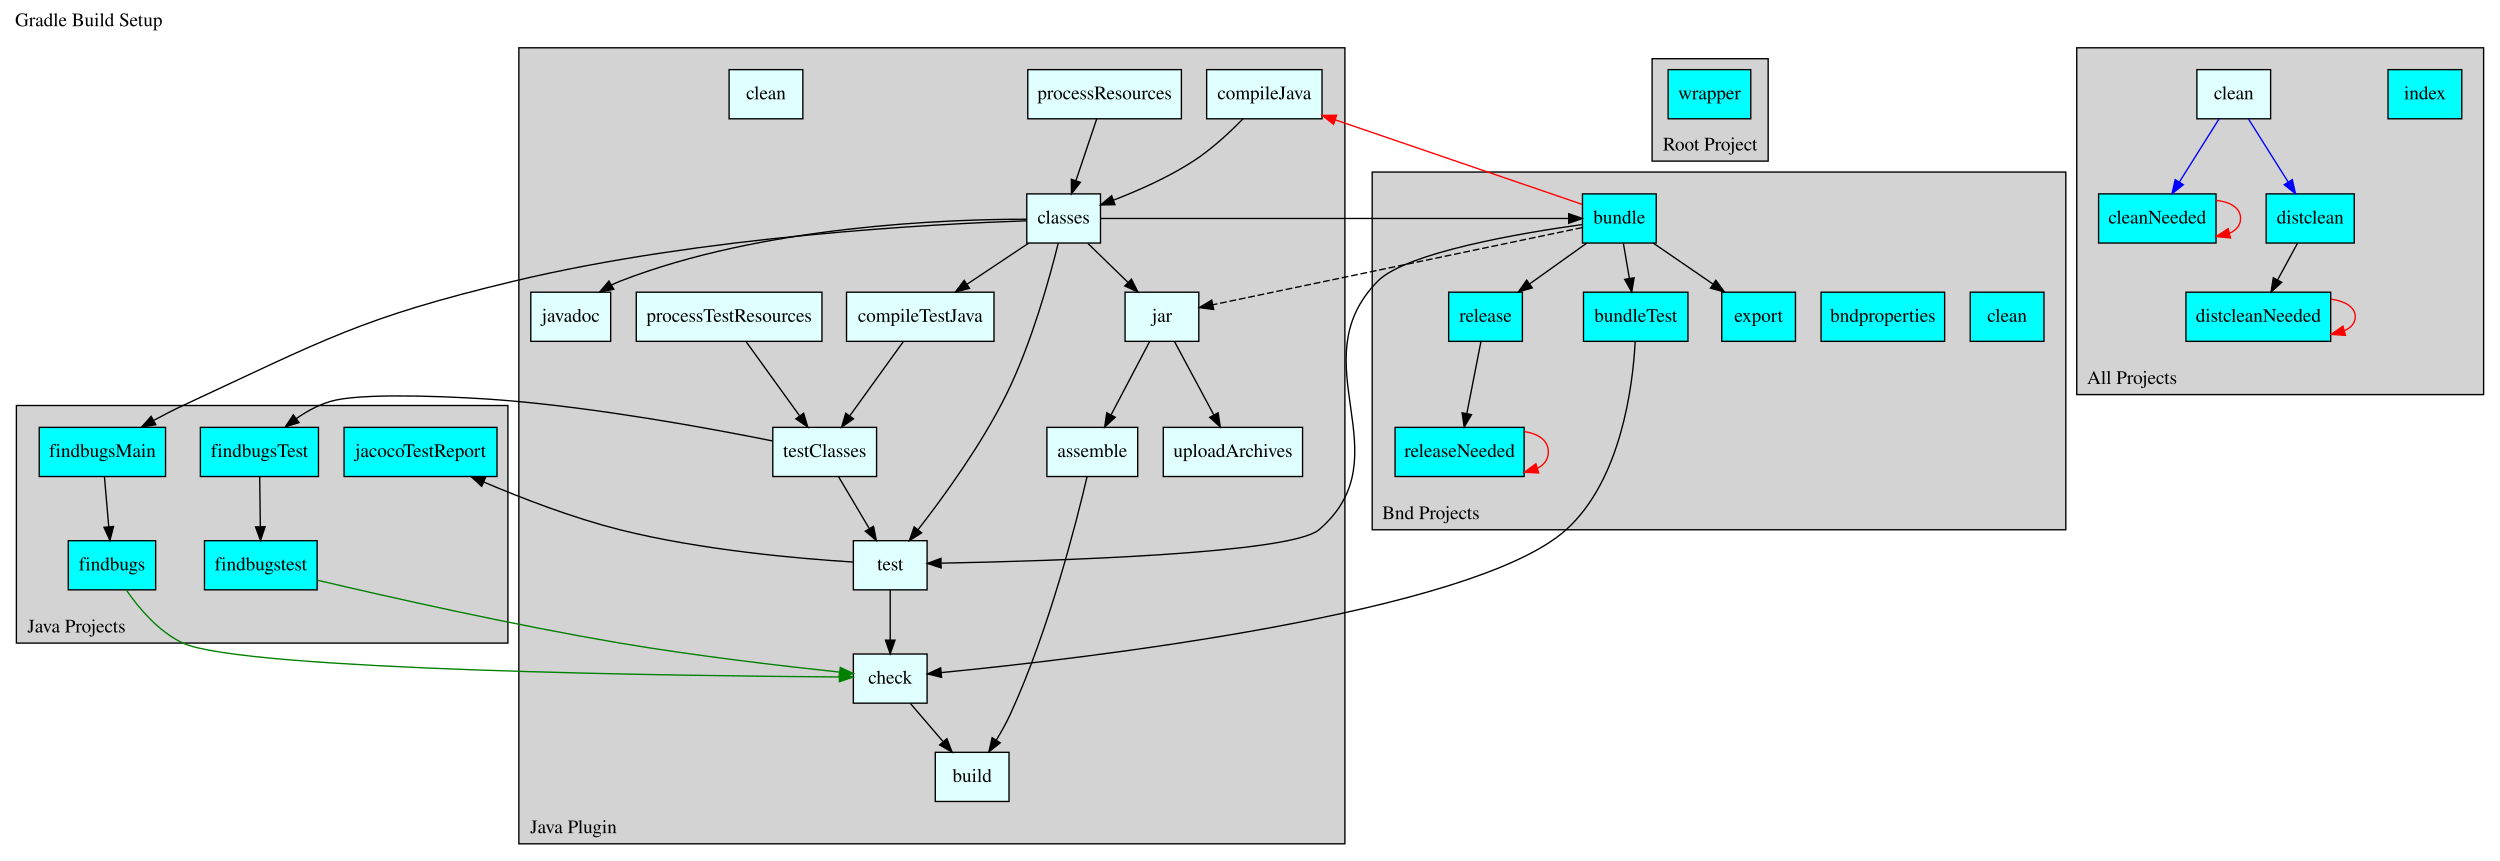
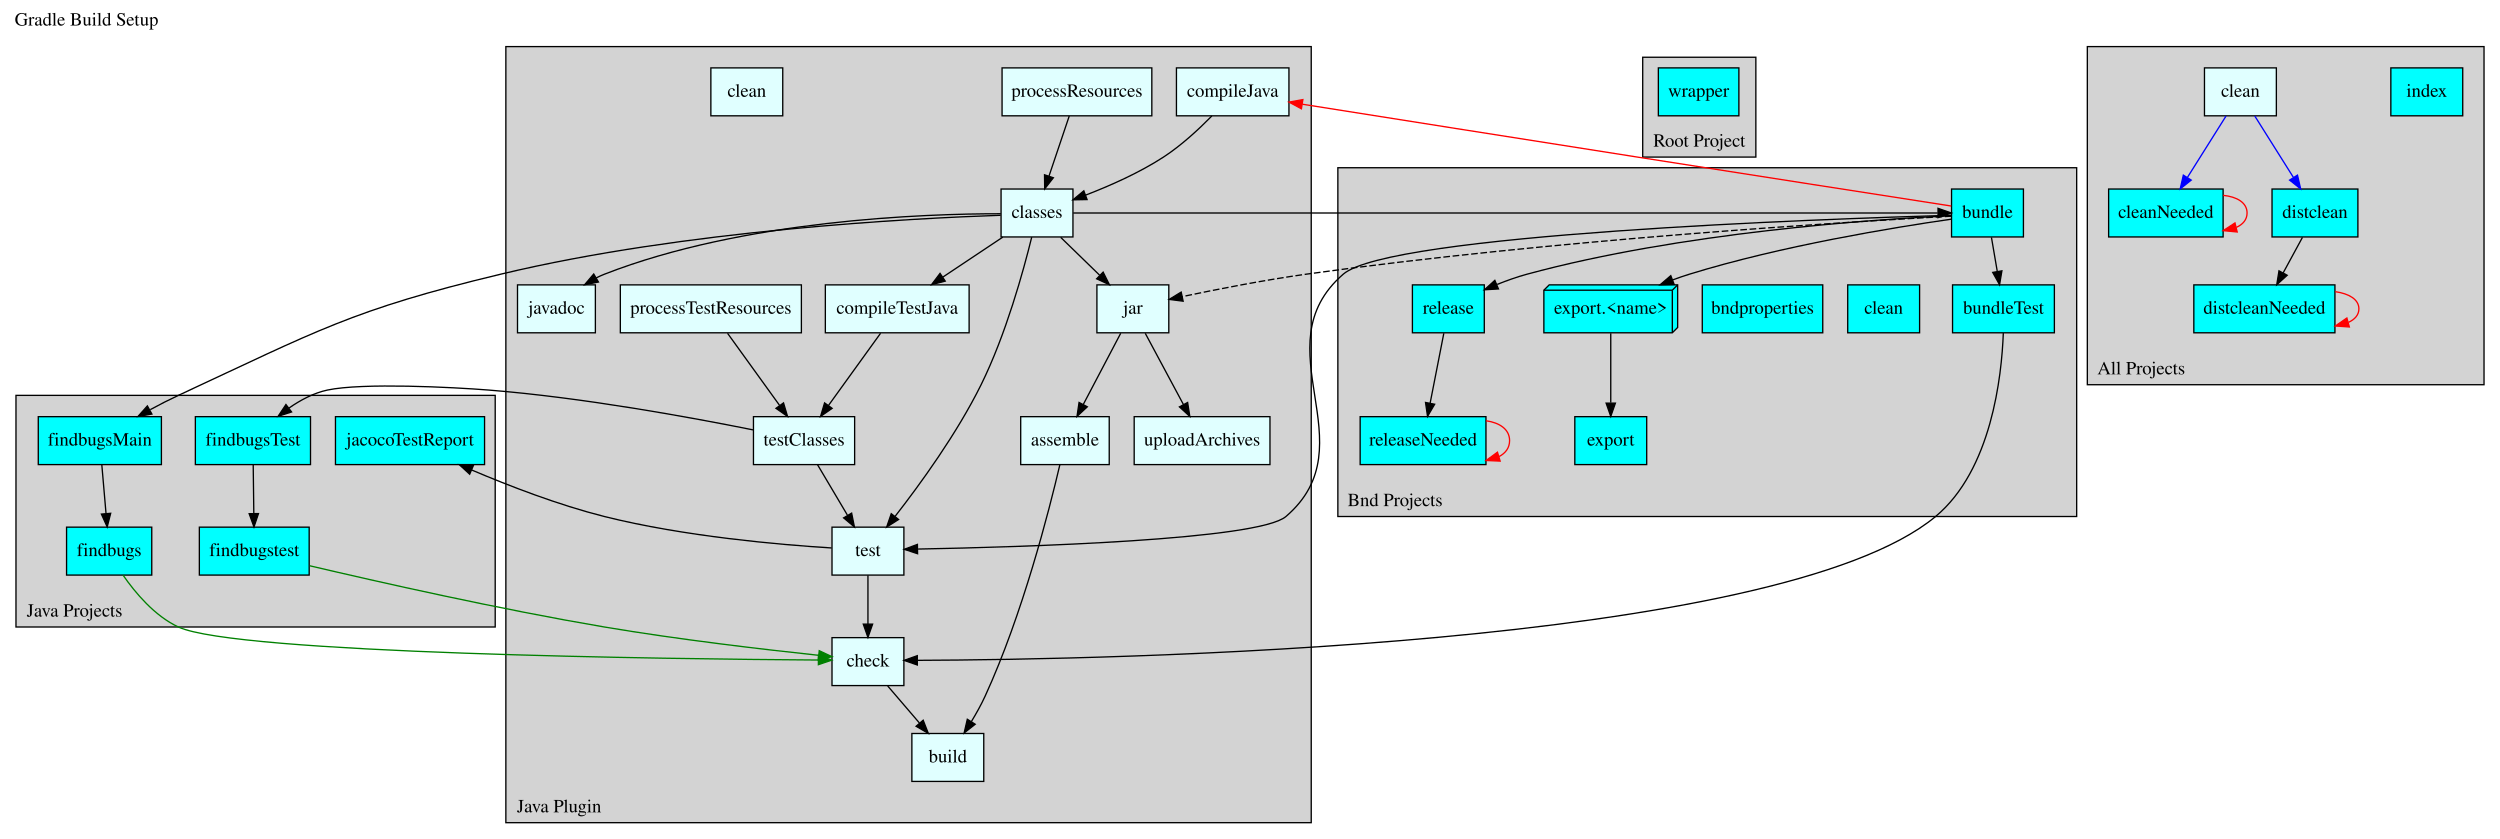
- <svg xmlns="http://www.w3.org/2000/svg" width="1831pt" height="630pt" viewBox="0.00 0.00 1831.00 630.00">
+ <svg xmlns="http://www.w3.org/2000/svg" width="1878pt" height="630pt" viewBox="0.00 0.00 1878.00 630.00">
  <g id="graph0" class="graph" transform="scale(1 1) rotate(0) translate(4 626)">
-     <polygon fill="white" stroke="white" points="-4,4 -4,-626 1827,-626 1827,4 -4,4" />
+     <polygon fill="white" stroke="white" points="-4,4 -4,-626 1874,-626 1874,4 -4,4" />
    <text text-anchor="middle" x="61" y="-606.8" font-family="Times,serif" font-size="14.00">Gradle Build Setup</text>
    <g id="clust1" class="cluster">
      <polygon fill="lightgrey" stroke="black" points="376,-8 376,-591 981,-591 981,-8 376,-8" />
      <text text-anchor="middle" x="416" y="-15.8" font-family="Times,serif" font-size="14.00">Java Plugin</text>
    </g>
    <g id="clust2" class="cluster" />
    <g id="clust3" class="cluster" />
    <g id="clust4" class="cluster" />
    <g id="clust5" class="cluster">
-       <polygon fill="lightgrey" stroke="black" points="1001,-238 1001,-500 1509,-500 1509,-238 1001,-238" />
+       <polygon fill="lightgrey" stroke="black" points="1001,-238 1001,-500 1556,-500 1556,-238 1001,-238" />
      <text text-anchor="middle" x="1044" y="-245.8" font-family="Times,serif" font-size="14.00">Bnd Projects</text>
    </g>
    <g id="clust6" class="cluster" />
    <g id="clust7" class="cluster" />
    <g id="clust8" class="cluster" />
    <g id="clust9" class="cluster">
-       <polygon fill="lightgrey" stroke="black" points="1206,-508 1206,-583 1291,-583 1291,-508 1206,-508" />
-       <text text-anchor="middle" x="1248.5" y="-515.8" font-family="Times,serif" font-size="14.00">Root Project</text>
+       <polygon fill="lightgrey" stroke="black" points="1230,-508 1230,-583 1315,-583 1315,-508 1230,-508" />
+       <text text-anchor="middle" x="1272.5" y="-515.8" font-family="Times,serif" font-size="14.00">Root Project</text>
    </g>
    <g id="clust10" class="cluster">
      <polygon fill="lightgrey" stroke="black" points="8,-155 8,-329 368,-329 368,-155 8,-155" />
      <text text-anchor="middle" x="52" y="-162.8" font-family="Times,serif" font-size="14.00">Java Projects</text>
    </g>
    <g id="clust11" class="cluster" />
    <g id="clust12" class="cluster" />
    <g id="clust13" class="cluster">
-       <polygon fill="lightgrey" stroke="black" points="1517,-337 1517,-591 1815,-591 1815,-337 1517,-337" />
-       <text text-anchor="middle" x="1557.5" y="-344.8" font-family="Times,serif" font-size="14.00">All Projects</text>
+       <polygon fill="lightgrey" stroke="black" points="1564,-337 1564,-591 1862,-591 1862,-337 1564,-337" />
+       <text text-anchor="middle" x="1604.5" y="-344.8" font-family="Times,serif" font-size="14.00">All Projects</text>
    </g>
    <g id="clust14" class="cluster" />
    <g id="clust15" class="cluster" />
    <g id="node1" class="node">
      <polygon fill="lightcyan" stroke="black" points="964.25,-575 879.75,-575 879.75,-539 964.25,-539 964.25,-575" />
      <text text-anchor="middle" x="922" y="-553.3" font-family="Times,serif" font-size="14.00">compileJava</text>
    </g>
    <g id="node3" class="node">
      <polygon fill="lightcyan" stroke="black" points="802,-484 748,-484 748,-448 802,-448 802,-484" />
      <text text-anchor="middle" x="775" y="-462.3" font-family="Times,serif" font-size="14.00">classes</text>
    </g>
    <g id="edge1" class="edge">
      <path fill="none" stroke="black" d="M906.341,-538.889C896.591,-528.947 883.391,-516.705 870,-508 851.872,-496.215 829.789,-486.449 811.478,-479.407" />
      <polygon fill="black" stroke="black" points="812.608,-476.093 802.015,-475.879 810.162,-482.652 812.608,-476.093" />
    </g>
    <g id="node2" class="node">
      <polygon fill="lightcyan" stroke="black" points="861.25,-575 748.75,-575 748.75,-539 861.25,-539 861.25,-575" />
      <text text-anchor="middle" x="805" y="-553.3" font-family="Times,serif" font-size="14.00">processResources</text>
    </g>
    <g id="edge2" class="edge">
      <path fill="none" stroke="black" d="M799.216,-538.84C794.899,-526.035 788.921,-508.299 783.984,-493.654" />
      <polygon fill="black" stroke="black" points="787.277,-492.466 780.767,-484.107 780.644,-494.702 787.277,-492.466" />
    </g>
    <g id="node4" class="node">
      <polygon fill="lightcyan" stroke="black" points="874,-412 820,-412 820,-376 874,-376 874,-412" />
      <text text-anchor="middle" x="847" y="-390.3" font-family="Times,serif" font-size="14.00">jar</text>
    </g>
    <g id="edge6" class="edge">
      <path fill="none" stroke="black" d="M792.798,-447.697C801.604,-439.135 812.382,-428.656 822.001,-419.304" />
      <polygon fill="black" stroke="black" points="824.677,-421.585 829.407,-412.104 819.797,-416.566 824.677,-421.585" />
    </g>
    <g id="node5" class="node">
      <polygon fill="lightcyan" stroke="black" points="724,-412 616,-412 616,-376 724,-376 724,-412" />
      <text text-anchor="middle" x="670" y="-390.3" font-family="Times,serif" font-size="14.00">compileTestJava</text>
    </g>
    <g id="edge5" class="edge">
      <path fill="none" stroke="black" d="M749.314,-447.876C735.712,-438.808 718.828,-427.552 704.139,-417.759" />
      <polygon fill="black" stroke="black" points="706.047,-414.825 695.785,-412.19 702.164,-420.649 706.047,-414.825" />
    </g>
    <g id="node8" class="node">
      <polygon fill="lightcyan" stroke="black" points="675,-230 621,-230 621,-194 675,-194 675,-230" />
      <text text-anchor="middle" x="648" y="-208.3" font-family="Times,serif" font-size="14.00">test</text>
    </g>
    <g id="edge4" class="edge">
      <path fill="none" stroke="black" d="M771.024,-447.833C764.838,-422.69 751.651,-374.741 733,-337 714.898,-300.371 687.151,-262.172 668.323,-238.02" />
      <polygon fill="black" stroke="black" points="671.008,-235.771 662.066,-230.088 665.512,-240.107 671.008,-235.771" />
    </g>
    <g id="node13" class="node">
      <polygon fill="lightcyan" stroke="black" points="443.25,-412 384.75,-412 384.75,-376 443.25,-376 443.25,-412" />
      <text text-anchor="middle" x="414" y="-390.3" font-family="Times,serif" font-size="14.00">javadoc</text>
    </g>
    <g id="edge3" class="edge">
      <path fill="none" stroke="black" d="M747.825,-465.435C690.639,-465.463 554.528,-460.818 450,-420 447.927,-419.19 445.857,-418.239 443.818,-417.19" />
      <polygon fill="black" stroke="black" points="445.544,-414.145 435.15,-412.091 441.995,-420.178 445.544,-414.145" />
    </g>
    <g id="node15" class="node">
-       <polygon fill="cyan" stroke="black" points="1209,-484 1155,-484 1155,-448 1209,-448 1209,-484" />
-       <text text-anchor="middle" x="1182" y="-462.3" font-family="Times,serif" font-size="14.00">bundle</text>
+       <polygon fill="cyan" stroke="black" points="1516,-484 1462,-484 1462,-448 1516,-448 1516,-484" />
+       <text text-anchor="middle" x="1489" y="-462.3" font-family="Times,serif" font-size="14.00">bundle</text>
    </g>
    <g id="edge15" class="edge">
-       <path fill="none" stroke="black" d="M802.027,-466C916.209,-466 1030.39,-466 1144.57,-466" />
-       <polygon fill="black" stroke="black" points="1144.91,-469.5 1154.91,-466 1144.91,-462.5 1144.91,-469.5" />
-     </g>
-     <g id="node26" class="node">
+       <path fill="none" stroke="black" d="M802.193,-466C1018.64,-466 1235.08,-466 1451.53,-466" />
+       <polygon fill="black" stroke="black" points="1451.84,-469.5 1461.84,-466 1451.84,-462.5 1451.84,-469.5" />
+     </g>
+     <g id="node27" class="node">
      <polygon fill="cyan" stroke="black" points="117.25,-313 24.75,-313 24.75,-277 117.25,-277 117.25,-313" />
      <text text-anchor="middle" x="71" y="-291.3" font-family="Times,serif" font-size="14.00">findbugsMain</text>
    </g>
-     <g id="edge25" class="edge">
+     <g id="edge26" class="edge">
      <path fill="none" stroke="black" d="M747.718,-464.283C682.101,-462.056 510.627,-453.255 372,-420 260.262,-393.195 234.216,-377.405 130,-329 123.048,-325.771 115.803,-322.042 108.867,-318.277" />
      <polygon fill="black" stroke="black" points="110.099,-314.958 99.657,-313.166 106.702,-321.079 110.099,-314.958" />
    </g>
    <g id="node10" class="node">
      <polygon fill="lightcyan" stroke="black" points="950,-313 848,-313 848,-277 950,-277 950,-313" />
      <text text-anchor="middle" x="899" y="-291.3" font-family="Times,serif" font-size="14.00">uploadArchives</text>
    </g>
    <g id="edge9" class="edge">
      <path fill="none" stroke="black" d="M856.297,-375.658C864.283,-360.761 875.915,-339.063 885.023,-322.073" />
      <polygon fill="black" stroke="black" points="888.144,-323.659 889.784,-313.192 881.974,-320.351 888.144,-323.659" />
    </g>
    <g id="node11" class="node">
      <polygon fill="lightcyan" stroke="black" points="829.25,-313 762.75,-313 762.75,-277 829.25,-277 829.25,-313" />
      <text text-anchor="middle" x="796" y="-291.3" font-family="Times,serif" font-size="14.00">assemble</text>
    </g>
    <g id="edge10" class="edge">
      <path fill="none" stroke="black" d="M837.882,-375.658C830.05,-360.761 818.641,-339.063 809.708,-322.073" />
      <polygon fill="black" stroke="black" points="812.791,-320.414 805.039,-313.192 806.595,-323.672 812.791,-320.414" />
    </g>
    <g id="node7" class="node">
      <polygon fill="lightcyan" stroke="black" points="638,-313 562,-313 562,-277 638,-277 638,-313" />
      <text text-anchor="middle" x="600" y="-291.3" font-family="Times,serif" font-size="14.00">testClasses</text>
    </g>
    <g id="edge7" class="edge">
      <path fill="none" stroke="black" d="M657.485,-375.658C646.635,-360.623 630.786,-338.66 618.476,-321.602" />
      <polygon fill="black" stroke="black" points="621.096,-319.252 612.406,-313.192 615.42,-323.349 621.096,-319.252" />
    </g>
    <g id="node6" class="node">
      <polygon fill="lightcyan" stroke="black" points="598,-412 462,-412 462,-376 598,-376 598,-412" />
      <text text-anchor="middle" x="530" y="-390.3" font-family="Times,serif" font-size="14.00">processTestResources</text>
    </g>
    <g id="edge8" class="edge">
      <path fill="none" stroke="black" d="M542.515,-375.658C553.365,-360.623 569.214,-338.66 581.524,-321.602" />
      <polygon fill="black" stroke="black" points="584.58,-323.349 587.594,-313.192 578.904,-319.252 584.58,-323.349" />
    </g>
    <g id="edge11" class="edge">
      <path fill="none" stroke="black" d="M610.18,-276.822C616.671,-265.868 625.208,-251.462 632.528,-239.108" />
      <polygon fill="black" stroke="black" points="635.748,-240.541 637.835,-230.153 629.726,-236.972 635.748,-240.541" />
    </g>
-     <g id="node24" class="node">
+     <g id="node25" class="node">
      <polygon fill="cyan" stroke="black" points="229.25,-313 142.75,-313 142.75,-277 229.25,-277 229.25,-313" />
      <text text-anchor="middle" x="186" y="-291.3" font-family="Times,serif" font-size="14.00">findbugsTest</text>
    </g>
-     <g id="edge26" class="edge">
+     <g id="edge27" class="edge">
      <path fill="none" stroke="black" d="M561.639,-303.08C514.958,-312.463 433.618,-327.375 363,-333 336.196,-335.135 268.303,-338.582 242,-333 231.656,-330.805 221.664,-325.457 213.054,-319.443" />
      <polygon fill="black" stroke="black" points="215.029,-316.548 204.944,-313.301 210.803,-322.129 215.029,-316.548" />
    </g>
    <g id="node9" class="node">
      <polygon fill="lightcyan" stroke="black" points="675,-147 621,-147 621,-111 675,-111 675,-147" />
      <text text-anchor="middle" x="648" y="-125.3" font-family="Times,serif" font-size="14.00">check</text>
    </g>
    <g id="edge13" class="edge">
      <path fill="none" stroke="black" d="M648,-193.822C648,-183.19 648,-169.306 648,-157.204" />
      <polygon fill="black" stroke="black" points="651.5,-157.153 648,-147.153 644.5,-157.153 651.5,-157.153" />
    </g>
-     <g id="node27" class="node">
+     <g id="node28" class="node">
      <polygon fill="cyan" stroke="black" points="360,-313 248,-313 248,-277 360,-277 360,-313" />
      <text text-anchor="middle" x="304" y="-291.3" font-family="Times,serif" font-size="14.00">jacocoTestReport</text>
    </g>
-     <g id="edge31" class="edge">
+     <g id="edge32" class="edge">
      <path fill="none" stroke="black" d="M620.717,-214.367C582.176,-216.764 509.818,-222.985 450,-238 415.698,-246.61 378.499,-260.959 350.234,-272.976" />
      <polygon fill="black" stroke="black" points="348.808,-269.78 341.009,-276.95 351.577,-276.208 348.808,-269.78" />
    </g>
    <g id="node12" class="node">
      <polygon fill="lightcyan" stroke="black" points="735,-75 681,-75 681,-39 735,-39 735,-75" />
      <text text-anchor="middle" x="708" y="-53.3" font-family="Times,serif" font-size="14.00">build</text>
    </g>
    <g id="edge14" class="edge">
      <path fill="none" stroke="black" d="M662.831,-110.697C670.025,-102.305 678.797,-92.07 686.69,-82.861" />
      <polygon fill="black" stroke="black" points="689.489,-84.975 693.339,-75.104 684.174,-80.419 689.489,-84.975" />
    </g>
    <g id="edge12" class="edge">
      <path fill="none" stroke="black" d="M792.16,-276.864C784.189,-242.771 764.212,-164.435 736,-103 733.059,-96.595 729.371,-89.995 725.647,-83.889" />
      <polygon fill="black" stroke="black" points="728.56,-81.947 720.247,-75.378 722.649,-85.697 728.56,-81.947" />
    </g>
    <g id="node14" class="node">
      <polygon fill="lightcyan" stroke="black" points="584,-575 530,-575 530,-539 584,-539 584,-575" />
      <text text-anchor="middle" x="557" y="-553.3" font-family="Times,serif" font-size="14.00">clean</text>
    </g>
    <g id="edge16" class="edge">
-       <path fill="none" stroke="red" d="M1154.82,-476.305C1112.06,-490.94 1028.37,-519.59 973.843,-538.254" />
-       <polygon fill="red" stroke="red" points="972.68,-534.953 964.352,-541.503 974.947,-541.575 972.68,-534.953" />
+       <path fill="none" stroke="red" d="M1461.74,-471.232C1413.97,-478.651 1312.06,-494.498 1226,-508 1137.68,-521.857 1034.95,-538.105 974.369,-547.699" />
+       <polygon fill="red" stroke="red" points="973.619,-544.274 964.29,-549.296 974.714,-551.188 973.619,-544.274" />
    </g>
    <g id="edge17" class="edge">
-       <path fill="none" stroke="black" stroke-dasharray="5,2" d="M1154.87,-459.331C1095.16,-446.855 952.291,-417.001 884.25,-402.784" />
-       <polygon fill="black" stroke="black" points="884.888,-399.341 874.384,-400.722 883.457,-406.193 884.888,-399.341" />
+       <path fill="none" stroke="black" stroke-dasharray="5,2" d="M1461.97,-463.601C1385.54,-459.437 1161.48,-445.776 977,-420 945.452,-415.592 909.958,-408.629 884.039,-403.169" />
+       <polygon fill="black" stroke="black" points="884.765,-399.746 874.255,-401.084 883.306,-406.592 884.765,-399.746" />
    </g>
    <g id="edge19" class="edge">
-       <path fill="none" stroke="black" d="M1154.89,-461.562C1110.65,-455.407 1025.78,-441.14 1005,-420 946.729,-360.732 1025.08,-292.122 962,-238 941.437,-220.357 764.535,-215.048 685.673,-213.55" />
+       <path fill="none" stroke="black" d="M1461.8,-464.296C1364.78,-461.539 1039.63,-450.11 1005,-420 942.281,-365.461 1025.08,-292.122 962,-238 941.437,-220.357 764.535,-215.048 685.673,-213.55" />
      <polygon fill="black" stroke="black" points="685.283,-210.042 675.222,-213.363 685.158,-217.041 685.283,-210.042" />
    </g>
    <g id="node16" class="node">
-       <polygon fill="cyan" stroke="black" points="1232.25,-412 1155.75,-412 1155.75,-376 1232.25,-376 1232.25,-412" />
-       <text text-anchor="middle" x="1194" y="-390.3" font-family="Times,serif" font-size="14.00">bundleTest</text>
+       <polygon fill="cyan" stroke="black" points="1539.25,-412 1462.75,-412 1462.75,-376 1539.25,-376 1539.25,-412" />
+       <text text-anchor="middle" x="1501" y="-390.3" font-family="Times,serif" font-size="14.00">bundleTest</text>
    </g>
    <g id="edge18" class="edge">
-       <path fill="none" stroke="black" d="M1184.97,-447.697C1186.29,-439.983 1187.88,-430.712 1189.35,-422.112" />
-       <polygon fill="black" stroke="black" points="1192.83,-422.552 1191.07,-412.104 1185.93,-421.369 1192.83,-422.552" />
+       <path fill="none" stroke="black" d="M1491.97,-447.697C1493.29,-439.983 1494.88,-430.712 1496.35,-422.112" />
+       <polygon fill="black" stroke="black" points="1499.83,-422.552 1498.07,-412.104 1492.93,-421.369 1499.83,-422.552" />
    </g>
    <g id="node17" class="node">
      <polygon fill="cyan" stroke="black" points="1111,-412 1057,-412 1057,-376 1111,-376 1111,-412" />
      <text text-anchor="middle" x="1084" y="-390.3" font-family="Times,serif" font-size="14.00">release</text>
    </g>
    <g id="edge20" class="edge">
-       <path fill="none" stroke="black" d="M1158.03,-447.876C1145.45,-438.893 1129.87,-427.763 1116.25,-418.034" />
-       <polygon fill="black" stroke="black" points="1118.24,-415.154 1108.07,-412.19 1114.17,-420.85 1118.24,-415.154" />
+       <path fill="none" stroke="black" d="M1461.59,-463.956C1402.43,-461.157 1258.75,-451.42 1143,-420 1135.62,-417.996 1127.95,-415.266 1120.67,-412.343" />
+       <polygon fill="black" stroke="black" points="1121.64,-408.952 1111.07,-408.29 1118.92,-415.402 1121.64,-408.952" />
    </g>
    <g id="node21" class="node">
-       <polygon fill="cyan" stroke="black" points="1311,-412 1257,-412 1257,-376 1311,-376 1311,-412" />
-       <text text-anchor="middle" x="1284" y="-390.3" font-family="Times,serif" font-size="14.00">export</text>
+       <polygon fill="cyan" stroke="black" points="1256.25,-412 1159.75,-412 1155.75,-408 1155.75,-376 1252.25,-376 1256.25,-380 1256.25,-412" />
+       <polyline fill="none" stroke="black" points="1252.25,-408 1155.75,-408 " />
+       <polyline fill="none" stroke="black" points="1252.25,-408 1252.25,-376 " />
+       <polyline fill="none" stroke="black" points="1252.25,-408 1256.25,-412 " />
+       <text text-anchor="middle" x="1206" y="-390.3" font-family="Times,serif" font-size="14.00">export.&lt;name&gt;</text>
    </g>
    <g id="edge21" class="edge">
-       <path fill="none" stroke="black" d="M1206.95,-447.876C1220.04,-438.893 1236.26,-427.763 1250.44,-418.034" />
-       <polygon fill="black" stroke="black" points="1252.69,-420.734 1258.95,-412.19 1248.73,-414.962 1252.69,-420.734" />
-     </g>
-     <g id="edge22" class="edge">
-       <path fill="none" stroke="black" d="M1193.6,-375.612C1191.88,-343.402 1183.39,-274.429 1143,-238 1074.8,-176.489 788.481,-143.466 685.28,-133.384" />
-       <polygon fill="black" stroke="black" points="685.601,-129.899 675.312,-132.426 684.931,-136.867 685.601,-129.899" />
+       <path fill="none" stroke="black" d="M1461.66,-461.334C1419.02,-455.21 1334.36,-441.418 1265,-420 1260.93,-418.744 1256.77,-417.306 1252.62,-415.767" />
+       <polygon fill="black" stroke="black" points="1253.62,-412.401 1243.03,-412.034 1251.08,-418.924 1253.62,-412.401" />
+     </g>
+     <g id="edge23" class="edge">
+       <path fill="none" stroke="black" d="M1500.89,-375.808C1499.68,-343.298 1492.05,-272.945 1450,-238 1331.53,-139.545 827.555,-130.516 685.442,-129.952" />
+       <polygon fill="black" stroke="black" points="685.095,-126.451 675.085,-129.924 685.076,-133.451 685.095,-126.451" />
    </g>
    <g id="node18" class="node">
      <polygon fill="cyan" stroke="black" points="1112.25,-313 1017.75,-313 1017.75,-277 1112.25,-277 1112.25,-313" />
      <text text-anchor="middle" x="1065" y="-291.3" font-family="Times,serif" font-size="14.00">releaseNeeded</text>
    </g>
-     <g id="edge23" class="edge">
+     <g id="edge24" class="edge">
      <path fill="none" stroke="black" d="M1080.6,-375.658C1077.74,-361.037 1073.59,-339.864 1070.29,-323.021" />
      <polygon fill="black" stroke="black" points="1073.72,-322.332 1068.37,-313.192 1066.85,-323.678 1073.72,-322.332" />
    </g>
-     <g id="edge24" class="edge">
+     <g id="edge25" class="edge">
      <path fill="none" stroke="red" d="M1112.33,-309.921C1122.57,-308.462 1130,-303.488 1130,-295 1130,-289.562 1126.95,-285.567 1122.07,-283.014" />
      <polygon fill="red" stroke="red" points="1122.91,-279.613 1112.33,-280.079 1120.89,-286.315 1122.91,-279.613" />
    </g>
    <g id="node19" class="node">
-       <polygon fill="cyan" stroke="black" points="1493,-412 1439,-412 1439,-376 1493,-376 1493,-412" />
-       <text text-anchor="middle" x="1466" y="-390.3" font-family="Times,serif" font-size="14.00">clean</text>
+       <polygon fill="cyan" stroke="black" points="1438,-412 1384,-412 1384,-376 1438,-376 1438,-412" />
+       <text text-anchor="middle" x="1411" y="-390.3" font-family="Times,serif" font-size="14.00">clean</text>
    </g>
    <g id="node20" class="node">
-       <polygon fill="cyan" stroke="black" points="1420.25,-412 1329.75,-412 1329.75,-376 1420.25,-376 1420.25,-412" />
-       <text text-anchor="middle" x="1375" y="-390.3" font-family="Times,serif" font-size="14.00">bndproperties</text>
+       <polygon fill="cyan" stroke="black" points="1365.25,-412 1274.75,-412 1274.75,-376 1365.25,-376 1365.25,-412" />
+       <text text-anchor="middle" x="1320" y="-390.3" font-family="Times,serif" font-size="14.00">bndproperties</text>
    </g>
    <g id="node22" class="node">
-       <polygon fill="cyan" stroke="black" points="1278.25,-575 1217.75,-575 1217.75,-539 1278.25,-539 1278.25,-575" />
-       <text text-anchor="middle" x="1248" y="-553.3" font-family="Times,serif" font-size="14.00">wrapper</text>
+       <polygon fill="cyan" stroke="black" points="1233,-313 1179,-313 1179,-277 1233,-277 1233,-313" />
+       <text text-anchor="middle" x="1206" y="-291.3" font-family="Times,serif" font-size="14.00">export</text>
+     </g>
+     <g id="edge22" class="edge">
+       <path fill="none" stroke="black" d="M1206,-375.658C1206,-361.175 1206,-340.263 1206,-323.499" />
+       <polygon fill="black" stroke="black" points="1209.5,-323.191 1206,-313.192 1202.5,-323.192 1209.5,-323.191" />
    </g>
    <g id="node23" class="node">
+       <polygon fill="cyan" stroke="black" points="1302.25,-575 1241.75,-575 1241.75,-539 1302.25,-539 1302.25,-575" />
+       <text text-anchor="middle" x="1272" y="-553.3" font-family="Times,serif" font-size="14.00">wrapper</text>
+     </g>
+     <g id="node24" class="node">
      <polygon fill="cyan" stroke="black" points="228.25,-230 145.75,-230 145.75,-194 228.25,-194 228.25,-230" />
      <text text-anchor="middle" x="187" y="-208.3" font-family="Times,serif" font-size="14.00">findbugstest</text>
    </g>
-     <g id="edge30" class="edge">
+     <g id="edge31" class="edge">
      <path fill="none" stroke="green" d="M228.697,-200.985C280.387,-188.834 371.291,-168.324 450,-155 505.82,-145.55 571.047,-137.979 610.932,-133.738" />
      <polygon fill="green" stroke="green" points="611.413,-137.206 620.993,-132.681 610.682,-130.245 611.413,-137.206" />
    </g>
-     <g id="edge28" class="edge">
+     <g id="edge29" class="edge">
      <path fill="none" stroke="black" d="M186.212,-276.822C186.343,-266.19 186.515,-252.306 186.664,-240.204" />
      <polygon fill="black" stroke="black" points="190.164,-240.196 186.788,-230.153 183.165,-240.109 190.164,-240.196" />
    </g>
-     <g id="node25" class="node">
+     <g id="node26" class="node">
      <polygon fill="cyan" stroke="black" points="110,-230 46,-230 46,-194 110,-194 110,-230" />
      <text text-anchor="middle" x="78" y="-208.3" font-family="Times,serif" font-size="14.00">findbugs</text>
    </g>
-     <g id="edge29" class="edge">
+     <g id="edge30" class="edge">
      <path fill="none" stroke="green" d="M88.45,-193.93C97.598,-180.703 112.196,-163.28 130,-155 173.201,-134.908 499.102,-130.95 610.671,-130.182" />
      <polygon fill="green" stroke="green" points="610.805,-133.681 620.782,-130.117 610.76,-126.681 610.805,-133.681" />
    </g>
-     <g id="edge27" class="edge">
+     <g id="edge28" class="edge">
      <path fill="none" stroke="black" d="M72.484,-276.822C73.403,-266.19 74.603,-252.306 75.649,-240.204" />
      <polygon fill="black" stroke="black" points="79.144,-240.417 76.518,-230.153 72.169,-239.815 79.144,-240.417" />
    </g>
-     <g id="node28" class="node">
-       <polygon fill="cyan" stroke="black" points="1799,-575 1745,-575 1745,-539 1799,-539 1799,-575" />
-       <text text-anchor="middle" x="1772" y="-553.3" font-family="Times,serif" font-size="14.00">index</text>
-     </g>
    <g id="node29" class="node">
-       <polygon fill="lightcyan" stroke="black" points="1659,-575 1605,-575 1605,-539 1659,-539 1659,-575" />
-       <text text-anchor="middle" x="1632" y="-553.3" font-family="Times,serif" font-size="14.00">clean</text>
+       <polygon fill="cyan" stroke="black" points="1846,-575 1792,-575 1792,-539 1846,-539 1846,-575" />
+       <text text-anchor="middle" x="1819" y="-553.3" font-family="Times,serif" font-size="14.00">index</text>
    </g>
    <g id="node30" class="node">
-       <polygon fill="cyan" stroke="black" points="1619,-484 1533,-484 1533,-448 1619,-448 1619,-484" />
-       <text text-anchor="middle" x="1576" y="-462.3" font-family="Times,serif" font-size="14.00">cleanNeeded</text>
-     </g>
-     <g id="edge32" class="edge">
-       <path fill="none" stroke="blue" d="M1621.2,-538.84C1612.99,-525.789 1601.56,-507.615 1592.24,-492.813" />
-       <polygon fill="blue" stroke="blue" points="1595.05,-490.707 1586.76,-484.107 1589.13,-494.435 1595.05,-490.707" />
+       <polygon fill="lightcyan" stroke="black" points="1706,-575 1652,-575 1652,-539 1706,-539 1706,-575" />
+       <text text-anchor="middle" x="1679" y="-553.3" font-family="Times,serif" font-size="14.00">clean</text>
    </g>
    <g id="node31" class="node">
-       <polygon fill="cyan" stroke="black" points="1720.25,-484 1655.75,-484 1655.75,-448 1720.25,-448 1720.25,-484" />
-       <text text-anchor="middle" x="1688" y="-462.3" font-family="Times,serif" font-size="14.00">distclean</text>
+       <polygon fill="cyan" stroke="black" points="1666,-484 1580,-484 1580,-448 1666,-448 1666,-484" />
+       <text text-anchor="middle" x="1623" y="-462.3" font-family="Times,serif" font-size="14.00">cleanNeeded</text>
+     </g>
+     <g id="edge33" class="edge">
+       <path fill="none" stroke="blue" d="M1668.2,-538.84C1659.99,-525.789 1648.56,-507.615 1639.24,-492.813" />
+       <polygon fill="blue" stroke="blue" points="1642.05,-490.707 1633.76,-484.107 1636.13,-494.435 1642.05,-490.707" />
+     </g>
+     <g id="node32" class="node">
+       <polygon fill="cyan" stroke="black" points="1767.25,-484 1702.75,-484 1702.75,-448 1767.25,-448 1767.25,-484" />
+       <text text-anchor="middle" x="1735" y="-462.3" font-family="Times,serif" font-size="14.00">distclean</text>
+     </g>
+     <g id="edge35" class="edge">
+       <path fill="none" stroke="blue" d="M1689.8,-538.84C1698.01,-525.789 1709.44,-507.615 1718.76,-492.813" />
+       <polygon fill="blue" stroke="blue" points="1721.87,-494.435 1724.24,-484.107 1715.95,-490.707 1721.87,-494.435" />
    </g>
    <g id="edge34" class="edge">
-       <path fill="none" stroke="blue" d="M1642.8,-538.84C1651.01,-525.789 1662.44,-507.615 1671.76,-492.813" />
-       <polygon fill="blue" stroke="blue" points="1674.87,-494.435 1677.24,-484.107 1668.95,-490.707 1674.87,-494.435" />
-     </g>
-     <g id="edge33" class="edge">
-       <path fill="none" stroke="red" d="M1619.04,-479.262C1629.35,-478.225 1637,-473.805 1637,-466 1637,-461 1633.86,-457.389 1628.89,-455.167" />
-       <polygon fill="red" stroke="red" points="1629.58,-451.732 1619.04,-452.738 1627.91,-458.529 1629.58,-451.732" />
-     </g>
-     <g id="node32" class="node">
-       <polygon fill="cyan" stroke="black" points="1703,-412 1597,-412 1597,-376 1703,-376 1703,-412" />
-       <text text-anchor="middle" x="1650" y="-390.3" font-family="Times,serif" font-size="14.00">distcleanNeeded</text>
-     </g>
-     <g id="edge35" class="edge">
-       <path fill="none" stroke="black" d="M1678.61,-447.697C1674.24,-439.644 1668.94,-429.894 1664.1,-420.982" />
-       <polygon fill="black" stroke="black" points="1667.13,-419.223 1659.29,-412.104 1660.98,-422.563 1667.13,-419.223" />
+       <path fill="none" stroke="red" d="M1666.04,-479.262C1676.35,-478.225 1684,-473.805 1684,-466 1684,-461 1680.86,-457.389 1675.89,-455.167" />
+       <polygon fill="red" stroke="red" points="1676.58,-451.732 1666.04,-452.738 1674.91,-458.529 1676.58,-451.732" />
+     </g>
+     <g id="node33" class="node">
+       <polygon fill="cyan" stroke="black" points="1750,-412 1644,-412 1644,-376 1750,-376 1750,-412" />
+       <text text-anchor="middle" x="1697" y="-390.3" font-family="Times,serif" font-size="14.00">distcleanNeeded</text>
    </g>
    <g id="edge36" class="edge">
-       <path fill="none" stroke="red" d="M1703.26,-406.899C1713.63,-405.401 1721,-401.102 1721,-394 1721,-389.451 1717.98,-386.051 1713.08,-383.801" />
-       <polygon fill="red" stroke="red" points="1713.83,-380.378 1703.26,-381.101 1711.97,-387.128 1713.83,-380.378" />
+       <path fill="none" stroke="black" d="M1725.61,-447.697C1721.24,-439.644 1715.94,-429.894 1711.1,-420.982" />
+       <polygon fill="black" stroke="black" points="1714.13,-419.223 1706.29,-412.104 1707.98,-422.563 1714.13,-419.223" />
+     </g>
+     <g id="edge37" class="edge">
+       <path fill="none" stroke="red" d="M1750.26,-406.899C1760.63,-405.401 1768,-401.102 1768,-394 1768,-389.451 1764.98,-386.051 1760.08,-383.801" />
+       <polygon fill="red" stroke="red" points="1760.83,-380.378 1750.26,-381.101 1758.97,-387.128 1760.83,-380.378" />
    </g>
  </g>
</svg>
